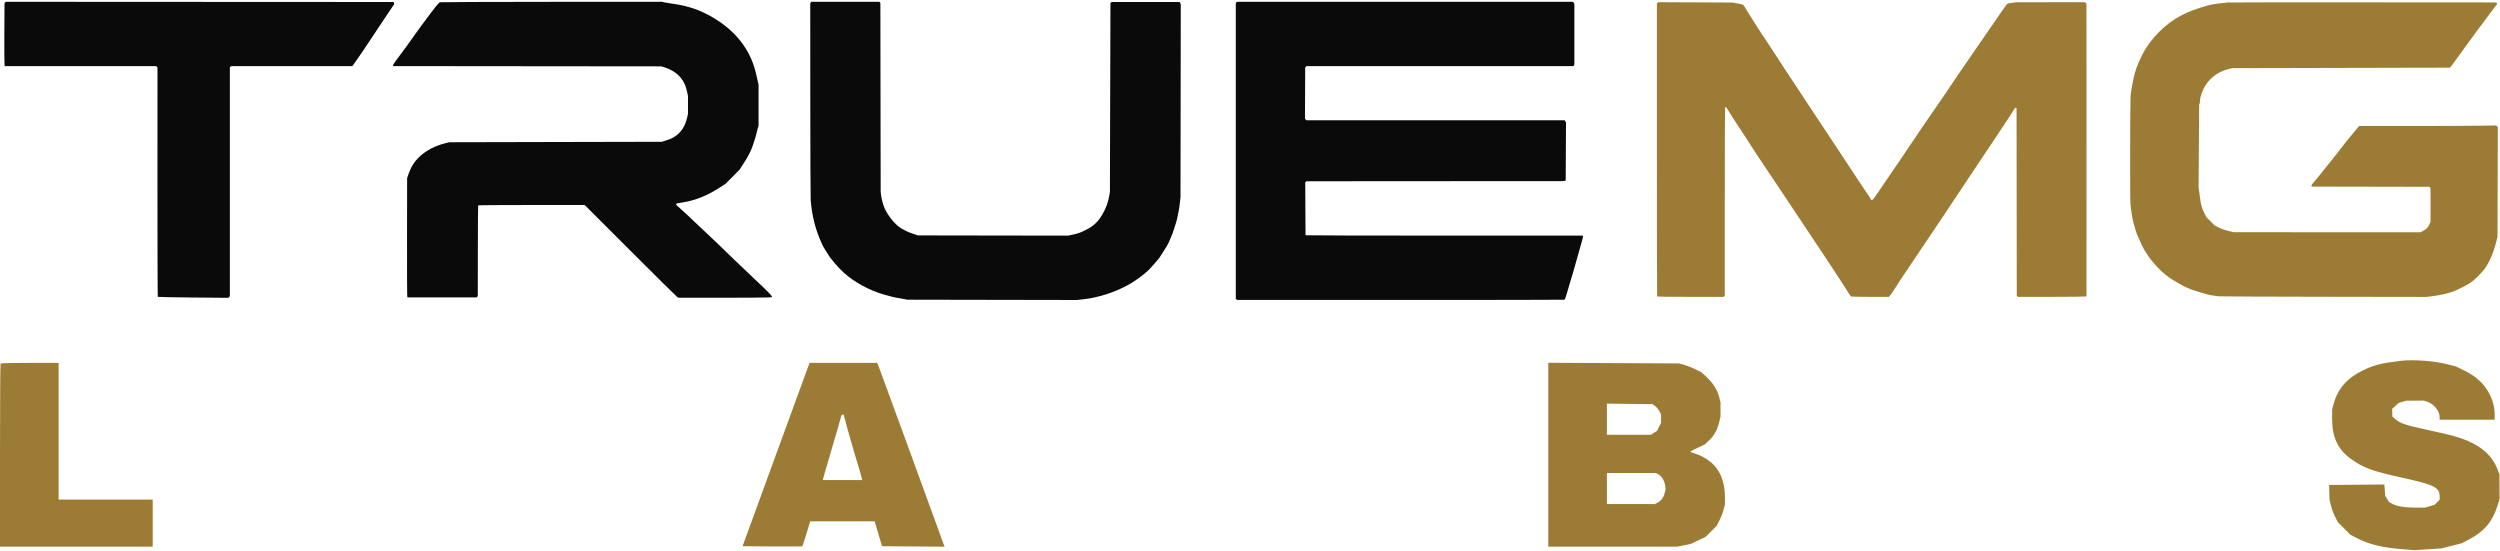
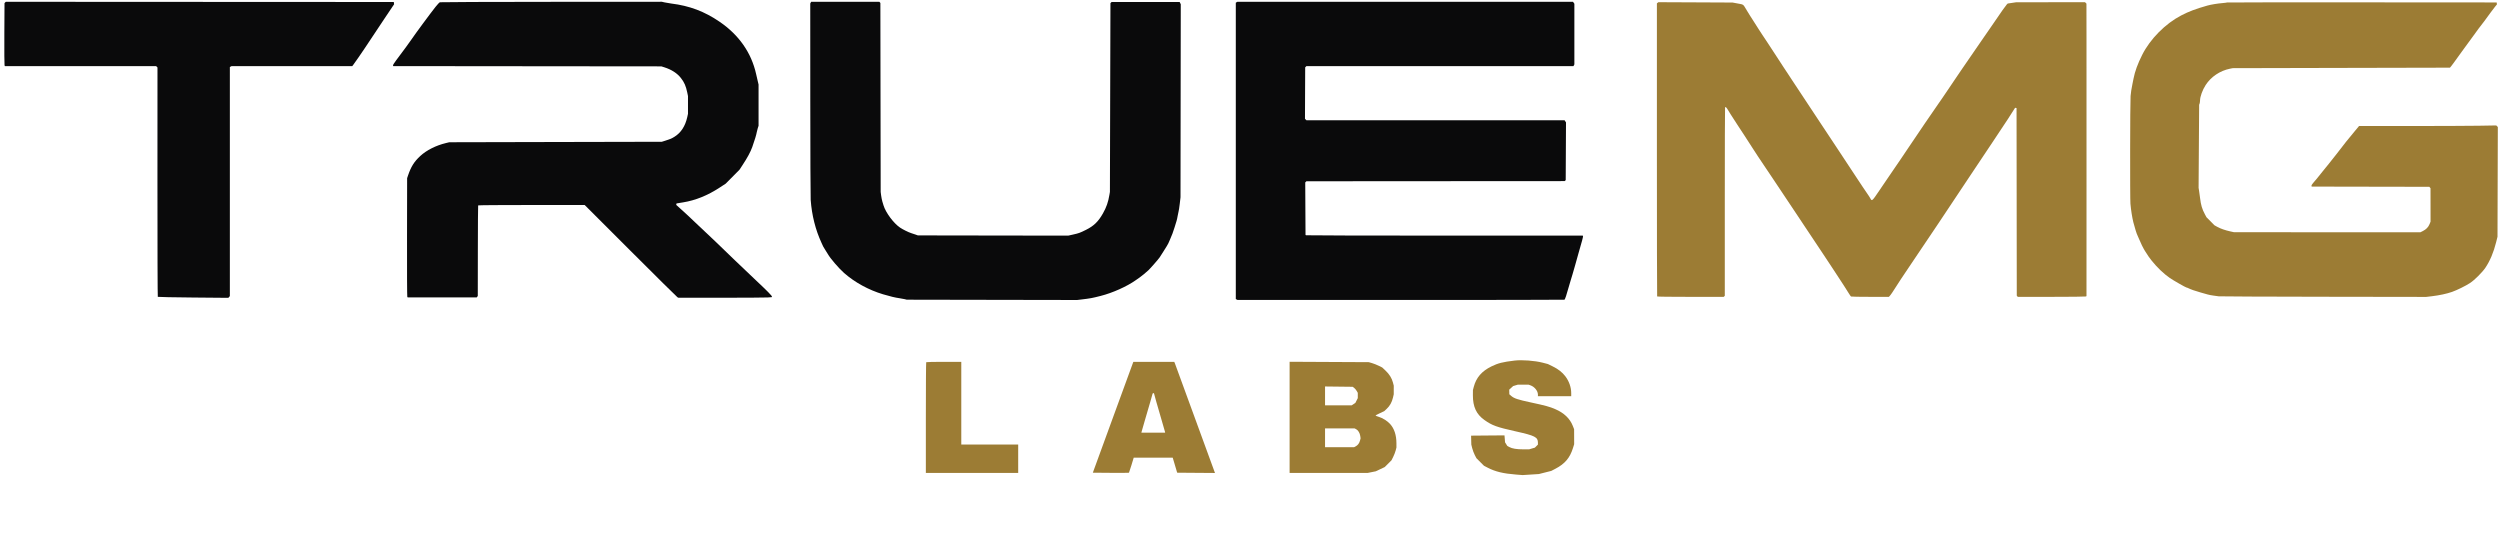
<svg xmlns="http://www.w3.org/2000/svg" viewBox="0 0 5634 1240" role="img" aria-label="TrueMG Labs">
  <g transform="translate(0,681) scale(0.025,-0.025)" stroke="none">
    <g fill="#0A0A0B">
      <path d="M465 27020 l-58 -59 -15 -2770 c-8 -1524 0 -2802 18 -2841 l33 -70 6816 0 6815 0 61 -61 61 -61 -3 -10322 c-2 -5867 12 -10336 32 -10355 19 -18 1457 -45 3195 -61 l3160 -28 70 77 70 78 0 10325 0 10325 77 42 78 41 5439 0 5440 0 86 110 c125 160 843 1198 1065 1538 295 455 724 1099 1709 2569 l910 1356 -12 104 -12 103 -17488 9 -17488 9 -59 -58z" />
      <path d="M39653 27037 c-49 -18 -221 -200 -384 -405 -458 -576 -1855 -2468 -2161 -2925 -179 -268 -743 -1037 -1416 -1929 -166 -221 -278 -407 -266 -440 l22 -57 12086 -12 12086 -12 278 -88 c640 -203 1152 -536 1485 -965 307 -395 445 -712 569 -1304 l66 -320 0 -800 0 -800 -66 -300 c-181 -812 -569 -1408 -1152 -1768 -273 -168 -352 -202 -789 -341 l-351 -111 -9580 -21 -9580 -22 -300 -72 c-898 -215 -1753 -647 -2317 -1169 -555 -514 -833 -960 -1109 -1776 l-74 -220 -9 -5315 c-6 -2923 5 -5341 24 -5374 l33 -60 3113 -1 3113 0 48 65 47 66 6 4063 c3 2235 15 4080 27 4100 13 21 2011 36 4813 36 l4790 0 4138 -4134 c2275 -2274 4176 -4155 4224 -4180 l88 -46 3836 0 c2110 0 4003 12 4207 26 l369 26 19 50 c22 57 -449 537 -1427 1453 -693 648 -3219 3069 -3680 3525 -144 143 -513 492 -821 776 -307 284 -765 716 -1018 960 -460 444 -678 647 -1334 1239 l-350 316 13 64 12 65 180 30 c98 16 287 47 419 68 1108 179 2211 624 3280 1324 l560 366 620 626 620 626 263 400 c457 695 732 1203 890 1648 218 612 370 1114 408 1352 14 88 56 250 92 360 l67 200 0 1860 0 1860 -67 280 c-37 154 -105 451 -152 660 -425 1916 -1544 3522 -3281 4711 -1373 939 -2719 1447 -4380 1652 -176 22 -437 66 -580 99 l-260 59 -9960 -6 c-5478 -3 -9999 -20 -10047 -38z" />
      <path d="M73081 27003 l-41 -78 3 -8632 c2 -4748 18 -8831 36 -9073 101 -1383 432 -2698 970 -3860 66 -143 137 -296 156 -340 20 -44 107 -188 194 -320 88 -132 189 -294 225 -360 209 -379 985 -1283 1459 -1702 967 -852 2219 -1538 3517 -1926 650 -194 1101 -302 1480 -354 165 -23 381 -62 480 -87 l180 -46 7678 -14 7679 -14 341 41 c875 105 996 127 1782 328 1078 274 2363 850 3164 1418 90 64 252 177 360 252 187 130 549 429 780 644 172 160 902 995 1009 1154 55 80 204 315 333 521 129 206 275 440 325 520 50 80 106 181 125 225 20 44 83 188 142 320 184 414 294 707 421 1120 67 220 148 481 179 580 32 99 77 306 101 460 24 154 62 337 84 406 22 69 70 384 107 700 l66 574 11 8700 12 8700 -51 100 -50 100 -3067 0 -3067 0 -52 -52 -52 -52 -24 -8508 -24 -8508 -44 -260 c-110 -664 -270 -1122 -588 -1684 -416 -734 -817 -1122 -1520 -1473 -547 -273 -643 -308 -1159 -424 l-449 -100 -6776 10 -6776 11 -200 71 c-110 39 -290 99 -400 133 -249 78 -763 334 -1012 503 -573 388 -1285 1345 -1482 1993 -23 77 -72 239 -109 360 -36 121 -85 364 -108 540 l-41 320 -14 8515 -13 8515 -45 55 -46 55 -3073 0 -3074 0 -42 -77z" />
      <path d="M111470 27037 l-70 -41 0 -13357 0 -13356 77 -42 78 -41 14699 0 c8085 0 14727 11 14761 23 73 29 147 254 589 1797 45 154 107 361 140 460 63 190 147 481 240 830 105 394 171 630 288 1030 333 1138 450 1584 428 1620 l-25 40 -12447 1 c-6847 0 -12469 14 -12496 31 l-47 30 -13 2367 -12 2367 52 52 52 52 11644 8 11643 7 44 44 44 44 13 2601 14 2601 -64 97 -64 98 -11636 0 -11636 0 -65 65 -65 65 9 2319 10 2320 55 55 56 56 12035 0 12036 0 42 77 41 78 0 2733 0 2734 -61 88 -61 87 -15129 1 -15129 0 -70 -41z" />
    </g>
    <g fill="#9C7C34">
      <path d="M149428 26991 l-69 -51 0 -13193 c0 -7256 10 -13210 23 -13230 14 -22 1228 -37 3012 -37 l2990 0 48 48 48 48 0 8485 c0 4667 11 8496 24 8510 51 51 137 -27 250 -225 101 -177 300 -490 866 -1360 66 -102 354 -541 640 -976 286 -435 601 -923 700 -1084 99 -162 321 -503 493 -760 172 -256 505 -753 740 -1103 235 -350 445 -663 467 -695 22 -31 510 -762 1084 -1623 574 -861 1170 -1754 1324 -1985 154 -231 405 -609 558 -840 153 -231 503 -754 776 -1163 274 -408 516 -772 538 -808 22 -36 195 -296 384 -577 189 -282 556 -836 816 -1232 1081 -1646 1205 -1838 1541 -2380 75 -121 155 -233 178 -249 22 -17 800 -30 1727 -30 l1686 -1 119 135 c65 75 217 295 338 490 237 384 977 1507 1354 2055 228 331 2457 3644 2617 3889 44 67 699 1051 1456 2187 757 1135 1423 2135 1480 2222 180 274 1884 2825 1961 2936 156 223 1269 1899 1393 2098 72 114 250 393 396 620 l265 412 64 -13 65 -12 10 -8456 10 -8455 45 -54 45 -54 3045 1 c1675 0 3068 15 3097 33 l52 33 3 9997 c2 5498 1 11430 -2 13183 l-5 3187 -64 64 -64 64 -3106 -3 -3106 -4 -378 -57 -379 -56 -90 -91 c-86 -86 -510 -688 -1208 -1715 -174 -255 -384 -561 -468 -680 -84 -119 -276 -396 -427 -616 -151 -220 -458 -665 -682 -990 -1061 -1535 -1504 -2184 -2993 -4392 -102 -151 -291 -424 -420 -606 -395 -558 -1826 -2658 -2692 -3952 -243 -363 -534 -795 -646 -960 -362 -533 -933 -1370 -1216 -1780 -151 -220 -481 -706 -734 -1080 -645 -958 -666 -976 -803 -710 -42 83 -173 285 -290 450 -117 165 -304 439 -414 609 -110 170 -319 485 -464 700 -262 388 -699 1050 -1710 2591 -288 440 -580 881 -649 980 -69 99 -254 378 -411 620 -158 242 -361 548 -451 680 -281 410 -2516 3790 -2639 3990 -64 104 -235 365 -380 580 -145 214 -333 498 -417 630 -84 132 -354 546 -599 920 -245 374 -615 940 -823 1259 -207 318 -435 660 -505 760 -71 99 -211 316 -313 481 -101 165 -291 462 -420 660 -130 198 -296 457 -368 575 -72 117 -167 271 -211 341 -44 69 -139 228 -212 352 -169 288 -192 306 -474 358 -129 23 -333 61 -454 84 l-220 41 -3341 16 -3341 15 -70 -51z" />
      <path d="M200748 27015 c-12 -12 -199 -36 -415 -54 -432 -34 -1041 -135 -1353 -224 -1056 -300 -1666 -529 -2360 -890 -1428 -741 -2792 -2118 -3512 -3547 -409 -812 -663 -1509 -787 -2160 -25 -132 -70 -357 -100 -500 -79 -379 -135 -742 -162 -1060 -43 -494 -55 -9253 -14 -9700 56 -610 149 -1204 259 -1660 102 -419 325 -1132 377 -1200 16 -22 80 -166 140 -320 130 -331 384 -846 530 -1076 305 -481 394 -610 605 -874 491 -615 1084 -1182 1642 -1570 290 -202 1442 -860 1505 -860 28 0 101 -26 164 -59 200 -104 621 -251 1093 -383 253 -70 546 -153 651 -184 105 -31 330 -75 500 -97 170 -23 390 -53 489 -68 99 -14 4347 -33 9440 -40 l9260 -14 540 64 c656 78 1322 222 1791 386 457 161 1227 540 1629 803 397 259 1101 959 1378 1369 420 622 746 1395 972 2303 l125 500 14 4945 15 4946 -71 71 -71 71 -1581 -27 c-870 -14 -3652 -26 -6184 -26 l-4603 0 -358 -430 c-730 -878 -909 -1102 -1673 -2099 -240 -314 -558 -715 -706 -891 -148 -176 -383 -466 -523 -644 -337 -431 -699 -871 -887 -1081 -88 -98 -148 -202 -140 -243 l14 -72 5305 -10 5304 -10 53 -64 53 -63 2 -1507 2 -1506 -91 -224 c-110 -274 -304 -474 -603 -623 l-226 -113 -8400 4 -8400 4 -320 70 c-469 102 -882 246 -1179 409 l-261 145 -360 364 -361 364 -139 260 c-255 475 -361 834 -439 1480 -25 209 -65 499 -88 643 l-43 264 25 3744 25 3744 40 105 c22 58 40 190 41 293 1 337 223 944 505 1380 483 748 1297 1294 2194 1474 l240 48 9794 23 9795 22 117 140 c64 77 166 212 225 299 139 203 491 691 749 1038 529 712 1029 1396 1202 1646 106 153 235 331 287 397 354 447 648 839 1069 1427 120 168 302 408 403 532 l184 226 -13 87 -12 88 -12145 8 c-6680 5 -12155 -1 -12167 -13z" />
    </g>
  </g>
-   <g transform="translate(0,811.8) scale(2.00071)">
+   <g transform="translate(2086.5,811.8) scale(1.209881)">
    <g transform="translate(0,214) scale(0.025,-0.025)" fill="#9C7C34" stroke="none">
-       <path d="M108180 8534 c-883 -105 -1223 -191 -1720 -433 -723 -354 -1137 -832 -1320 -1524 l-62 -237 -3 -388 c-4 -854 255 -1416 851 -1840 580 -413 916 -536 2354 -856 1425 -317 1640 -428 1640 -841 l0 -141 -113 -114 -114 -113 -214 -63 -214 -64 -425 0 c-504 0 -844 55 -1052 172 l-152 85 -83 134 -83 134 -20 258 -21 258 -1245 -10 -1244 -11 9 -334 9 -334 66 -266 c36 -146 121 -374 189 -506 l125 -240 281 -282 281 -281 281 -146 c560 -291 1154 -435 2099 -509 l500 -39 606 38 606 39 461 117 462 116 312 163 c696 362 1073 805 1299 1525 l94 299 -2 560 -2 560 -94 240 c-217 556 -654 973 -1318 1259 -413 178 -717 261 -1834 501 -954 205 -1224 295 -1434 476 l-146 126 -4 173 -5 172 146 134 147 134 173 52 173 51 400 1 400 1 151 -53 c299 -106 549 -418 549 -685 l0 -122 1240 0 1240 0 0 232 c0 429 -157 880 -432 1244 -232 306 -531 541 -948 745 l-360 176 -388 100 c-588 151 -1538 223 -2092 157z" />
-       <path d="M27 8413 c-15 -14 -27 -1877 -27 -4140 l0 -4113 3440 0 3440 0 0 1060 0 1060 -2120 0 -2120 0 0 3080 0 3080 -1293 0 c-712 0 -1306 -12 -1320 -27z" />
-       <path d="M36449 8370 c-16 -38 -696 -1897 -1510 -4130 l-1482 -4060 1338 -11 c735 -5 1345 -2 1355 8 10 10 94 267 186 571 l167 552 1453 0 1453 0 166 -560 166 -560 1408 -11 1408 -10 -54 150 c-226 634 -2882 7899 -2925 8001 l-54 130 -1523 0 -1524 0 -28 -70z m1733 -2892 c92 -340 278 -981 413 -1425 135 -444 245 -826 245 -850 l0 -43 -880 0 -880 0 0 35 c0 20 118 428 261 908 144 480 325 1099 402 1375 77 276 150 534 162 574 12 40 41 66 65 58 l43 -14 169 -618z" />
-       <path d="M69760 4303 l0 -4143 2902 0 2901 0 309 62 308 62 334 158 333 158 252 251 251 252 125 248 c69 137 153 351 185 477 l60 229 -1 321 c-1 601 -160 1085 -470 1430 -201 224 -556 447 -848 535 -133 40 -241 82 -241 95 0 12 146 91 325 175 l324 152 189 177 c231 216 381 483 460 821 l61 257 0 322 1 321 -62 239 c-83 323 -270 621 -559 892 l-241 226 -260 128 c-143 71 -368 160 -499 198 l-239 69 -2950 15 -2950 15 0 -4142z m4807 2197 c59 -44 145 -145 190 -225 l83 -146 0 -196 0 -196 -90 -178 -90 -178 -136 -91 -136 -90 -994 0 -994 0 0 702 0 702 1030 -12 1030 -12 107 -80z m151 -3079 c149 -77 276 -287 306 -506 l24 -176 -47 -179 c-53 -196 -161 -336 -329 -424 l-108 -56 -1082 0 -1082 0 0 700 0 700 1102 0 1102 0 114 -59z" />
+       <g transform="translate(0.0,0)">
+         <path d="M27 8413 c-15 -14 -27 -1877 -27 -4140 l0 -4113 3440 0 3440 0 0 1060 0 1060 -2120 0 -2120 0 0 3080 0 3080 -1293 0 c-712 0 -1306 -12 -1320 -27z" />
+       </g>
+       <g transform="translate(-21015.9,0)">
+         <path d="M36449 8370 c-16 -38 -696 -1897 -1510 -4130 l-1482 -4060 1338 -11 c735 -5 1345 -2 1355 8 10 10 94 267 186 571 l167 552 1453 0 1453 0 166 -560 166 -560 1408 -11 1408 -10 -54 150 c-226 634 -2882 7899 -2925 8001 l-54 130 -1523 0 -1524 0 -28 -70z m1733 -2892 c92 -340 278 -981 413 -1425 135 -444 245 -826 245 -850 l0 -43 -880 0 -880 0 0 35 c0 20 118 428 261 908 144 480 325 1099 402 1375 77 276 150 534 162 574 12 40 41 66 65 58 l43 -14 169 -618z" />
+       </g>
+       <g transform="translate(-42657.8,0)">
+         <path d="M69760 4303 l0 -4143 2902 0 2901 0 309 62 308 62 334 158 333 158 252 251 251 252 125 248 c69 137 153 351 185 477 l60 229 -1 321 c-1 601 -160 1085 -470 1430 -201 224 -556 447 -848 535 -133 40 -241 82 -241 95 0 12 146 91 325 175 l324 152 189 177 c231 216 381 483 460 821 l61 257 0 322 1 321 -62 239 c-83 323 -270 621 -559 892 l-241 226 -260 128 c-143 71 -368 160 -499 198 l-239 69 -2950 15 -2950 15 0 -4142z m4807 2197 c59 -44 145 -145 190 -225 l83 -146 0 -196 0 -196 -90 -178 -90 -178 -136 -91 -136 -90 -994 0 -994 0 0 702 0 702 1030 -12 1030 -12 107 -80z m151 -3079 c149 -77 276 -287 306 -506 l24 -176 -47 -179 c-53 -196 -161 -336 -329 -424 l-108 -56 -1082 0 -1082 0 0 700 0 700 1102 0 1102 0 114 -59z" />
+       </g>
+       <g transform="translate(-64316.7,0)">
+         <path d="M108180 8534 c-883 -105 -1223 -191 -1720 -433 -723 -354 -1137 -832 -1320 -1524 l-62 -237 -3 -388 c-4 -854 255 -1416 851 -1840 580 -413 916 -536 2354 -856 1425 -317 1640 -428 1640 -841 l0 -141 -113 -114 -114 -113 -214 -63 -214 -64 -425 0 c-504 0 -844 55 -1052 172 l-152 85 -83 134 -83 134 -20 258 -21 258 -1245 -10 -1244 -11 9 -334 9 -334 66 -266 c36 -146 121 -374 189 -506 l125 -240 281 -282 281 -281 281 -146 c560 -291 1154 -435 2099 -509 l500 -39 606 38 606 39 461 117 462 116 312 163 c696 362 1073 805 1299 1525 l94 299 -2 560 -2 560 -94 240 c-217 556 -654 973 -1318 1259 -413 178 -717 261 -1834 501 -954 205 -1224 295 -1434 476 l-146 126 -4 173 -5 172 146 134 147 134 173 52 173 51 400 1 400 1 151 -53 c299 -106 549 -418 549 -685 l0 -122 1240 0 1240 0 0 232 c0 429 -157 880 -432 1244 -232 306 -531 541 -948 745 l-360 176 -388 100 c-588 151 -1538 223 -2092 157z" />
+       </g>
    </g>
  </g>
</svg>
